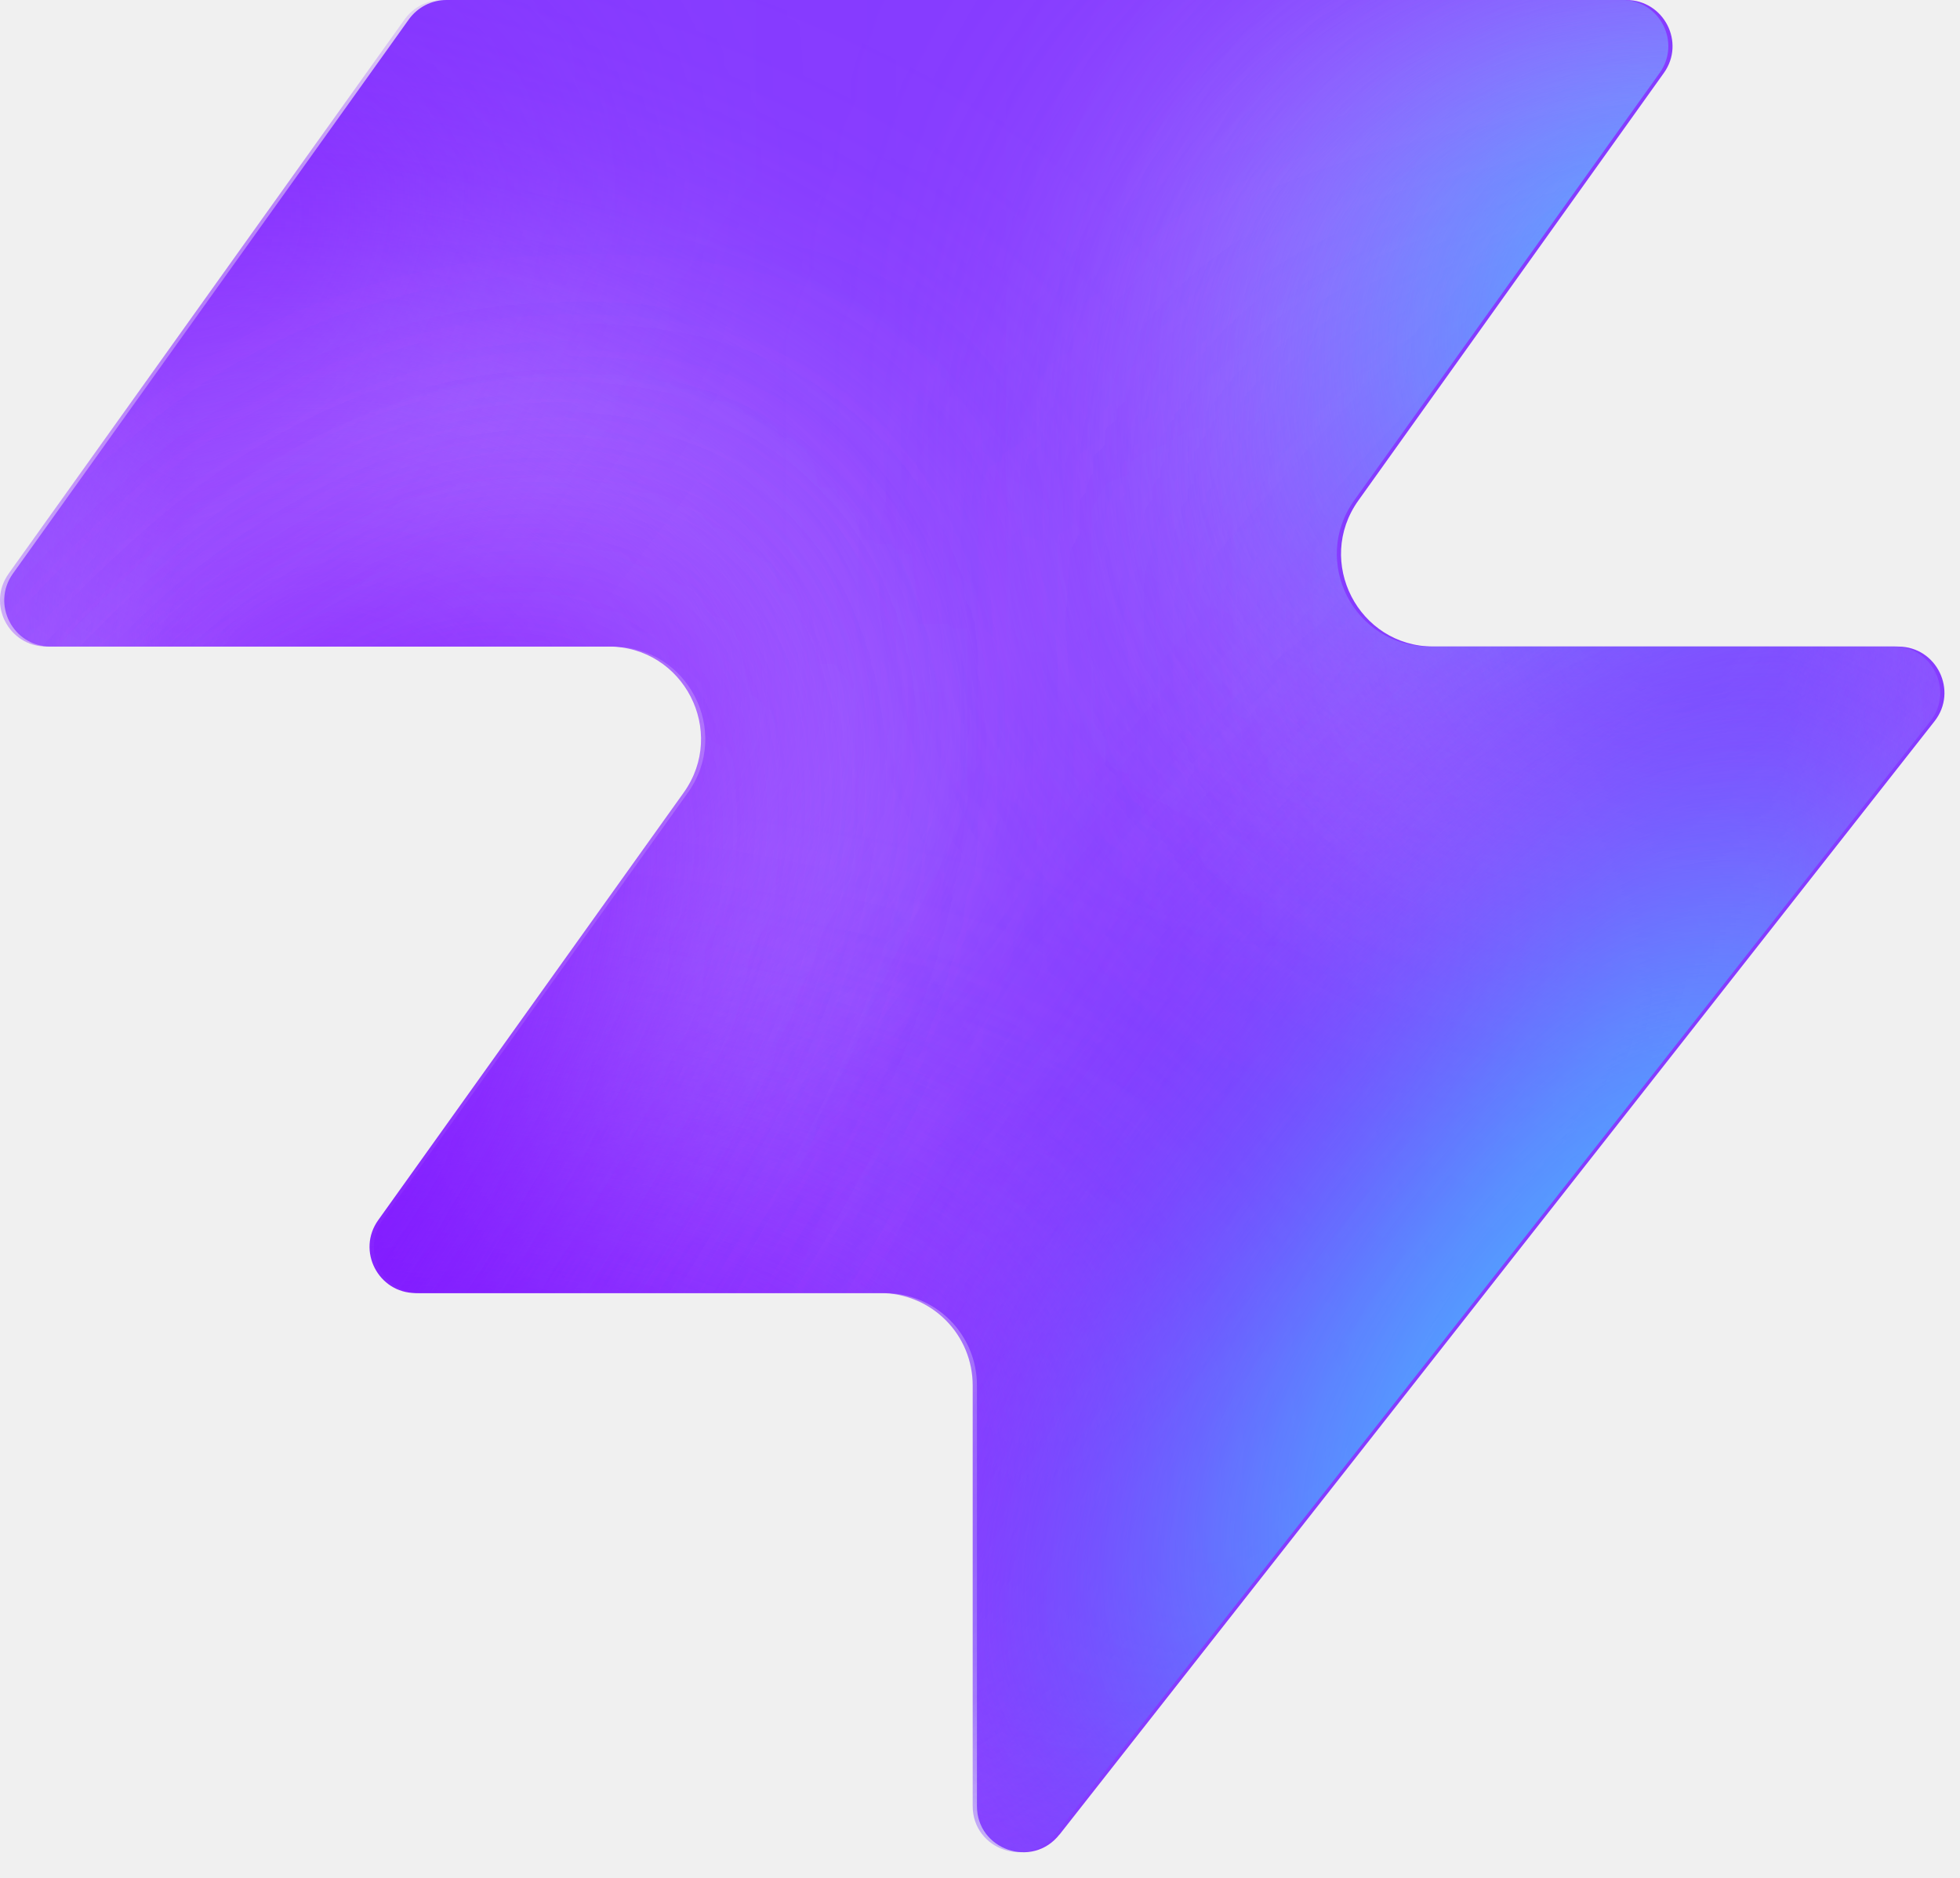
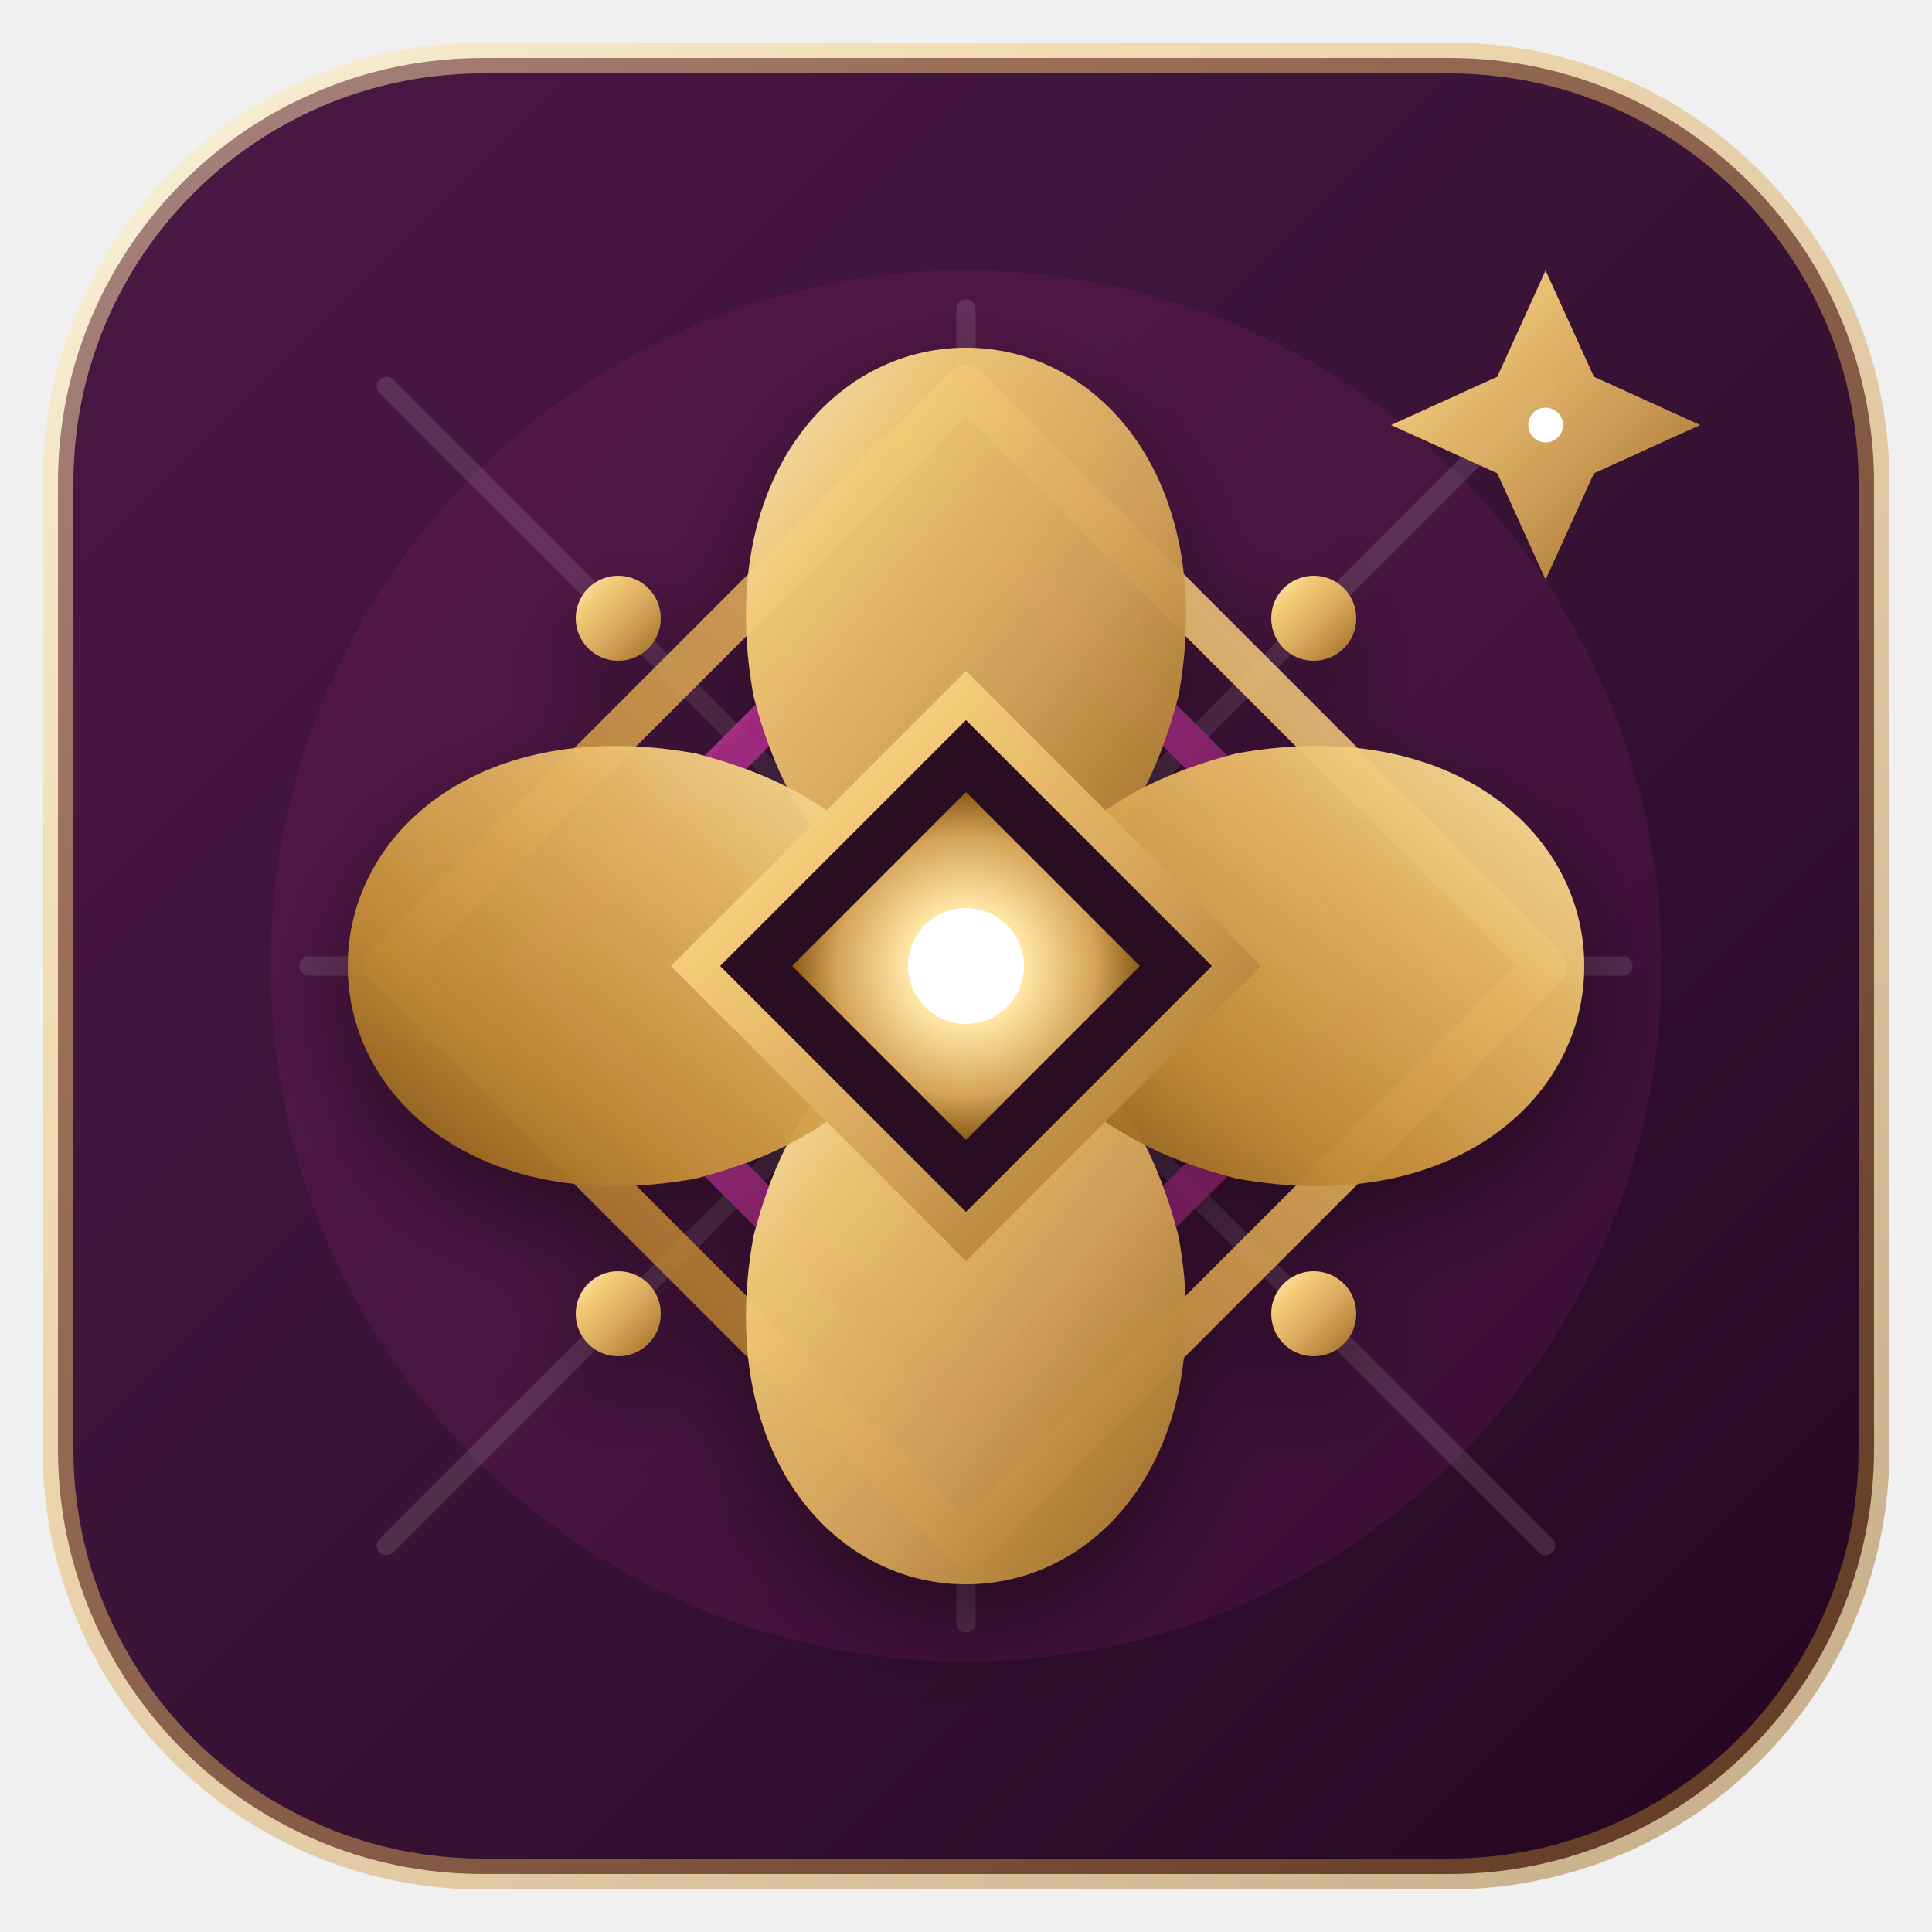
- <svg xmlns="http://www.w3.org/2000/svg" width="48" height="46" fill="none" viewBox="0 0 48 46">
-   <path fill="#863bff" d="M25.946 44.938c-.664.845-2.021.375-2.021-.698V33.937a2.26 2.26 0 0 0-2.262-2.262H10.287c-.92 0-1.456-1.04-.92-1.788l7.48-10.471c1.07-1.497 0-3.578-1.842-3.578H1.237c-.92 0-1.456-1.04-.92-1.788L10.013.474c.214-.297.556-.474.92-.474h28.894c.92 0 1.456 1.04.92 1.788l-7.48 10.471c-1.07 1.498 0 3.579 1.842 3.579h11.377c.943 0 1.473 1.088.89 1.83L25.947 44.94z" style="fill:#863bff;fill:color(display-p3 .525 .23 1);fill-opacity:1" />
-   <mask id="a" width="48" height="46" x="0" y="0" maskUnits="userSpaceOnUse" style="mask-type:alpha">
-     <path fill="#000" d="M25.842 44.938c-.664.844-2.021.375-2.021-.698V33.937a2.26 2.26 0 0 0-2.262-2.262H10.183c-.92 0-1.456-1.04-.92-1.788l7.48-10.471c1.07-1.498 0-3.579-1.842-3.579H1.133c-.92 0-1.456-1.04-.92-1.787L9.91.473c.214-.297.556-.474.92-.474h28.894c.92 0 1.456 1.04.92 1.788l-7.48 10.471c-1.07 1.498 0 3.578 1.842 3.578h11.377c.943 0 1.473 1.088.89 1.832L25.843 44.94z" style="fill:#000;fill-opacity:1" />
-   </mask>
-   <g mask="url(#a)">
-     <g filter="url(#b)">
-       <ellipse cx="5.508" cy="14.704" fill="#ede6ff" rx="5.508" ry="14.704" style="fill:#ede6ff;fill:color(display-p3 .927 .903 1);fill-opacity:1" transform="matrix(.00324 1 1 -.00324 -4.47 31.516)" />
-     </g>
-     <g filter="url(#c)">
-       <ellipse cx="10.399" cy="29.851" fill="#ede6ff" rx="10.399" ry="29.851" style="fill:#ede6ff;fill:color(display-p3 .927 .903 1);fill-opacity:1" transform="matrix(.00324 1 1 -.00324 -39.328 7.883)" />
-     </g>
-     <g filter="url(#d)">
-       <ellipse cx="5.508" cy="30.487" fill="#7e14ff" rx="5.508" ry="30.487" style="fill:#7e14ff;fill:color(display-p3 .492 .077 1);fill-opacity:1" transform="rotate(89.814 -25.913 -14.639)scale(1 -1)" />
-     </g>
-     <g filter="url(#e)">
-       <ellipse cx="5.508" cy="30.599" fill="#7e14ff" rx="5.508" ry="30.599" style="fill:#7e14ff;fill:color(display-p3 .492 .077 1);fill-opacity:1" transform="rotate(89.814 -32.644 -3.334)scale(1 -1)" />
-     </g>
-     <g filter="url(#f)">
-       <ellipse cx="5.508" cy="30.599" fill="#7e14ff" rx="5.508" ry="30.599" style="fill:#7e14ff;fill:color(display-p3 .492 .077 1);fill-opacity:1" transform="matrix(.00324 1 1 -.00324 -34.34 30.47)" />
-     </g>
-     <g filter="url(#g)">
-       <ellipse cx="14.072" cy="22.078" fill="#ede6ff" rx="14.072" ry="22.078" style="fill:#ede6ff;fill:color(display-p3 .927 .903 1);fill-opacity:1" transform="rotate(93.35 24.506 48.493)scale(-1 1)" />
-     </g>
-     <g filter="url(#h)">
-       <ellipse cx="3.47" cy="21.501" fill="#7e14ff" rx="3.47" ry="21.501" style="fill:#7e14ff;fill:color(display-p3 .492 .077 1);fill-opacity:1" transform="rotate(89.009 28.708 47.59)scale(-1 1)" />
-     </g>
-     <g filter="url(#i)">
-       <ellipse cx="3.47" cy="21.501" fill="#7e14ff" rx="3.47" ry="21.501" style="fill:#7e14ff;fill:color(display-p3 .492 .077 1);fill-opacity:1" transform="rotate(89.009 28.708 47.59)scale(-1 1)" />
-     </g>
-     <g filter="url(#j)">
-       <ellipse cx=".387" cy="8.972" fill="#7e14ff" rx="4.407" ry="29.108" style="fill:#7e14ff;fill:color(display-p3 .492 .077 1);fill-opacity:1" transform="rotate(39.51 .387 8.972)" />
-     </g>
-     <g filter="url(#k)">
-       <ellipse cx="47.523" cy="-6.092" fill="#7e14ff" rx="4.407" ry="29.108" style="fill:#7e14ff;fill:color(display-p3 .492 .077 1);fill-opacity:1" transform="rotate(37.892 47.523 -6.092)" />
-     </g>
-     <g filter="url(#l)">
-       <ellipse cx="41.412" cy="6.333" fill="#47bfff" rx="5.971" ry="9.665" style="fill:#47bfff;fill:color(display-p3 .28 .748 1);fill-opacity:1" transform="rotate(37.892 41.412 6.333)" />
-     </g>
-     <g filter="url(#m)">
-       <ellipse cx="-1.879" cy="38.332" fill="#7e14ff" rx="4.407" ry="29.108" style="fill:#7e14ff;fill:color(display-p3 .492 .077 1);fill-opacity:1" transform="rotate(37.892 -1.88 38.332)" />
-     </g>
-     <g filter="url(#n)">
-       <ellipse cx="-1.879" cy="38.332" fill="#7e14ff" rx="4.407" ry="29.108" style="fill:#7e14ff;fill:color(display-p3 .492 .077 1);fill-opacity:1" transform="rotate(37.892 -1.88 38.332)" />
-     </g>
-     <g filter="url(#o)">
-       <ellipse cx="35.651" cy="29.907" fill="#7e14ff" rx="4.407" ry="29.108" style="fill:#7e14ff;fill:color(display-p3 .492 .077 1);fill-opacity:1" transform="rotate(37.892 35.651 29.907)" />
-     </g>
-     <g filter="url(#p)">
-       <ellipse cx="38.418" cy="32.4" fill="#47bfff" rx="5.971" ry="15.297" style="fill:#47bfff;fill:color(display-p3 .28 .748 1);fill-opacity:1" transform="rotate(37.892 38.418 32.4)" />
-     </g>
-   </g>
+ <svg xmlns="http://www.w3.org/2000/svg" viewBox="0 0 100 100" width="100" height="100" fill="none">
  <defs>
-     <filter id="b" width="60.045" height="41.654" x="-19.77" y="16.149" color-interpolation-filters="sRGB" filterUnits="userSpaceOnUse">
-       <feFlood flood-opacity="0" result="BackgroundImageFix" />
-       <feBlend in="SourceGraphic" in2="BackgroundImageFix" result="shape" />
-       <feGaussianBlur result="effect1_foregroundBlur_2002_17158" stdDeviation="7.659" />
-     </filter>
-     <filter id="c" width="90.34" height="51.437" x="-54.613" y="-7.533" color-interpolation-filters="sRGB" filterUnits="userSpaceOnUse">
-       <feFlood flood-opacity="0" result="BackgroundImageFix" />
-       <feBlend in="SourceGraphic" in2="BackgroundImageFix" result="shape" />
-       <feGaussianBlur result="effect1_foregroundBlur_2002_17158" stdDeviation="7.659" />
-     </filter>
-     <filter id="d" width="79.355" height="29.4" x="-49.64" y="2.03" color-interpolation-filters="sRGB" filterUnits="userSpaceOnUse">
-       <feFlood flood-opacity="0" result="BackgroundImageFix" />
-       <feBlend in="SourceGraphic" in2="BackgroundImageFix" result="shape" />
-       <feGaussianBlur result="effect1_foregroundBlur_2002_17158" stdDeviation="4.596" />
-     </filter>
-     <filter id="e" width="79.579" height="29.4" x="-45.045" y="20.029" color-interpolation-filters="sRGB" filterUnits="userSpaceOnUse">
-       <feFlood flood-opacity="0" result="BackgroundImageFix" />
-       <feBlend in="SourceGraphic" in2="BackgroundImageFix" result="shape" />
-       <feGaussianBlur result="effect1_foregroundBlur_2002_17158" stdDeviation="4.596" />
-     </filter>
-     <filter id="f" width="79.579" height="29.4" x="-43.513" y="21.178" color-interpolation-filters="sRGB" filterUnits="userSpaceOnUse">
-       <feFlood flood-opacity="0" result="BackgroundImageFix" />
-       <feBlend in="SourceGraphic" in2="BackgroundImageFix" result="shape" />
-       <feGaussianBlur result="effect1_foregroundBlur_2002_17158" stdDeviation="4.596" />
-     </filter>
-     <filter id="g" width="74.749" height="58.852" x="15.756" y="-17.901" color-interpolation-filters="sRGB" filterUnits="userSpaceOnUse">
-       <feFlood flood-opacity="0" result="BackgroundImageFix" />
-       <feBlend in="SourceGraphic" in2="BackgroundImageFix" result="shape" />
-       <feGaussianBlur result="effect1_foregroundBlur_2002_17158" stdDeviation="7.659" />
-     </filter>
-     <filter id="h" width="61.377" height="25.362" x="23.548" y="2.284" color-interpolation-filters="sRGB" filterUnits="userSpaceOnUse">
-       <feFlood flood-opacity="0" result="BackgroundImageFix" />
-       <feBlend in="SourceGraphic" in2="BackgroundImageFix" result="shape" />
-       <feGaussianBlur result="effect1_foregroundBlur_2002_17158" stdDeviation="4.596" />
-     </filter>
-     <filter id="i" width="61.377" height="25.362" x="23.548" y="2.284" color-interpolation-filters="sRGB" filterUnits="userSpaceOnUse">
-       <feFlood flood-opacity="0" result="BackgroundImageFix" />
-       <feBlend in="SourceGraphic" in2="BackgroundImageFix" result="shape" />
-       <feGaussianBlur result="effect1_foregroundBlur_2002_17158" stdDeviation="4.596" />
-     </filter>
-     <filter id="j" width="56.045" height="63.649" x="-27.636" y="-22.853" color-interpolation-filters="sRGB" filterUnits="userSpaceOnUse">
-       <feFlood flood-opacity="0" result="BackgroundImageFix" />
-       <feBlend in="SourceGraphic" in2="BackgroundImageFix" result="shape" />
-       <feGaussianBlur result="effect1_foregroundBlur_2002_17158" stdDeviation="4.596" />
-     </filter>
-     <filter id="k" width="54.814" height="64.646" x="20.116" y="-38.415" color-interpolation-filters="sRGB" filterUnits="userSpaceOnUse">
-       <feFlood flood-opacity="0" result="BackgroundImageFix" />
-       <feBlend in="SourceGraphic" in2="BackgroundImageFix" result="shape" />
-       <feGaussianBlur result="effect1_foregroundBlur_2002_17158" stdDeviation="4.596" />
-     </filter>
-     <filter id="l" width="33.541" height="35.313" x="24.641" y="-11.323" color-interpolation-filters="sRGB" filterUnits="userSpaceOnUse">
-       <feFlood flood-opacity="0" result="BackgroundImageFix" />
-       <feBlend in="SourceGraphic" in2="BackgroundImageFix" result="shape" />
-       <feGaussianBlur result="effect1_foregroundBlur_2002_17158" stdDeviation="4.596" />
-     </filter>
-     <filter id="m" width="54.814" height="64.646" x="-29.286" y="6.009" color-interpolation-filters="sRGB" filterUnits="userSpaceOnUse">
-       <feFlood flood-opacity="0" result="BackgroundImageFix" />
-       <feBlend in="SourceGraphic" in2="BackgroundImageFix" result="shape" />
-       <feGaussianBlur result="effect1_foregroundBlur_2002_17158" stdDeviation="4.596" />
-     </filter>
-     <filter id="n" width="54.814" height="64.646" x="-29.286" y="6.009" color-interpolation-filters="sRGB" filterUnits="userSpaceOnUse">
-       <feFlood flood-opacity="0" result="BackgroundImageFix" />
-       <feBlend in="SourceGraphic" in2="BackgroundImageFix" result="shape" />
-       <feGaussianBlur result="effect1_foregroundBlur_2002_17158" stdDeviation="4.596" />
-     </filter>
-     <filter id="o" width="54.814" height="64.646" x="8.244" y="-2.416" color-interpolation-filters="sRGB" filterUnits="userSpaceOnUse">
-       <feFlood flood-opacity="0" result="BackgroundImageFix" />
-       <feBlend in="SourceGraphic" in2="BackgroundImageFix" result="shape" />
-       <feGaussianBlur result="effect1_foregroundBlur_2002_17158" stdDeviation="4.596" />
-     </filter>
-     <filter id="p" width="39.409" height="43.623" x="18.713" y="10.588" color-interpolation-filters="sRGB" filterUnits="userSpaceOnUse">
-       <feFlood flood-opacity="0" result="BackgroundImageFix" />
-       <feBlend in="SourceGraphic" in2="BackgroundImageFix" result="shape" />
-       <feGaussianBlur result="effect1_foregroundBlur_2002_17158" stdDeviation="4.596" />
+     <linearGradient id="favBgGrad" x1="0%" y1="0%" x2="100%" y2="100%">
+       <stop offset="0%" stop-color="#4D1745" />
+       <stop offset="45%" stop-color="#3B1437" />
+       <stop offset="100%" stop-color="#230621" />
+     </linearGradient>
+     <linearGradient id="favGoldPrimary" x1="0%" y1="0%" x2="100%" y2="100%">
+       <stop offset="0%" stop-color="#FFF2C6" />
+       <stop offset="25%" stop-color="#F3CA76" />
+       <stop offset="60%" stop-color="#D4A359" />
+       <stop offset="100%" stop-color="#9C6B22" />
+     </linearGradient>
+     <linearGradient id="favGoldSecondary" x1="100%" y1="0%" x2="0%" y2="100%">
+       <stop offset="0%" stop-color="#FFEAA8" />
+       <stop offset="35%" stop-color="#E5B562" />
+       <stop offset="70%" stop-color="#C28B36" />
+       <stop offset="100%" stop-color="#7A4E12" />
+     </linearGradient>
+     <linearGradient id="favMagentaSilk" x1="0%" y1="0%" x2="100%" y2="100%">
+       <stop offset="0%" stop-color="#C03A96" />
+       <stop offset="50%" stop-color="#8C246E" />
+       <stop offset="100%" stop-color="#5E1449" />
+     </linearGradient>
+     <radialGradient id="favCenterShimmer" cx="50%" cy="50%" r="50%">
+       <stop offset="0%" stop-color="#FFFFFF" />
+       <stop offset="35%" stop-color="#FFE5A3" />
+       <stop offset="75%" stop-color="#D4A359" />
+       <stop offset="100%" stop-color="#8A5A16" />
+     </radialGradient>
+     <filter id="favLogoShadow" x="-15%" y="-15%" width="130%" height="130%">
+       <feDropShadow dx="0" dy="2" stdDeviation="2.5" flood-color="#000000" flood-opacity="0.45" />
    </filter>
  </defs>
+   <rect x="3" y="3" width="94" height="94" rx="22" fill="url(#favBgGrad)" stroke="url(#favGoldPrimary)" stroke-width="1.6" stroke-opacity="0.5" />
+   <circle cx="50" cy="50" r="36" fill="#8C246E" opacity="0.18" />
+   <g opacity="0.12" stroke="#FFFFFF" stroke-width="1" stroke-linecap="round">
+     <line x1="20" y1="20" x2="80" y2="80" />
+     <line x1="80" y1="20" x2="20" y2="80" />
+     <line x1="50" y1="16" x2="50" y2="84" />
+     <line x1="16" y1="50" x2="84" y2="50" />
+   </g>
+   <g filter="url(#favLogoShadow)">
+     <path d="M50 20 L80 50 L50 80 L20 50 Z" fill="none" stroke="url(#favGoldSecondary)" stroke-width="2.2" stroke-linejoin="round" opacity="0.85" />
+     <path d="M50 27 L73 50 L50 73 L27 50 Z" fill="none" stroke="url(#favMagentaSilk)" stroke-width="2" stroke-linejoin="round" opacity="0.9" />
+     <path d="M50 18 C57 18 63 25 61 36 C59 44 54 48 50 48 C46 48 41 44 39 36 C37 25 43 18 50 18 Z" fill="url(#favGoldPrimary)" opacity="0.95" />
+     <path d="M50 82 C43 82 37 75 39 64 C41 56 46 52 50 52 C54 52 59 56 61 64 C63 75 57 82 50 82 Z" fill="url(#favGoldPrimary)" opacity="0.95" />
+     <path d="M82 50 C82 57 75 63 64 61 C56 59 52 54 52 50 C52 46 56 41 64 39 C75 37 82 43 82 50 Z" fill="url(#favGoldSecondary)" opacity="0.95" />
+     <path d="M18 50 C18 43 25 37 36 39 C44 41 48 46 48 50 C48 54 44 59 36 61 C25 63 18 57 18 50 Z" fill="url(#favGoldSecondary)" opacity="0.95" />
+     <path d="M50 36 L64 50 L50 64 L36 50 Z" fill="#2A0824" stroke="url(#favGoldPrimary)" stroke-width="1.8" />
+     <path d="M50 41 L59 50 L50 59 L41 50 Z" fill="url(#favCenterShimmer)" />
+     <circle cx="50" cy="50" r="3" fill="#FFFFFF" />
+     <circle cx="32" cy="32" r="2.2" fill="url(#favGoldPrimary)" />
+     <circle cx="68" cy="32" r="2.2" fill="url(#favGoldPrimary)" />
+     <circle cx="68" cy="68" r="2.2" fill="url(#favGoldPrimary)" />
+     <circle cx="32" cy="68" r="2.2" fill="url(#favGoldPrimary)" />
+   </g>
+   <path d="M80 14L82.5 19.5L88 22L82.5 24.5L80 30L77.5 24.5L72 22L77.5 19.5Z" fill="url(#favGoldPrimary)" opacity="0.95" />
+   <circle cx="80" cy="22" r="0.9" fill="#FFFFFF" />
</svg>
